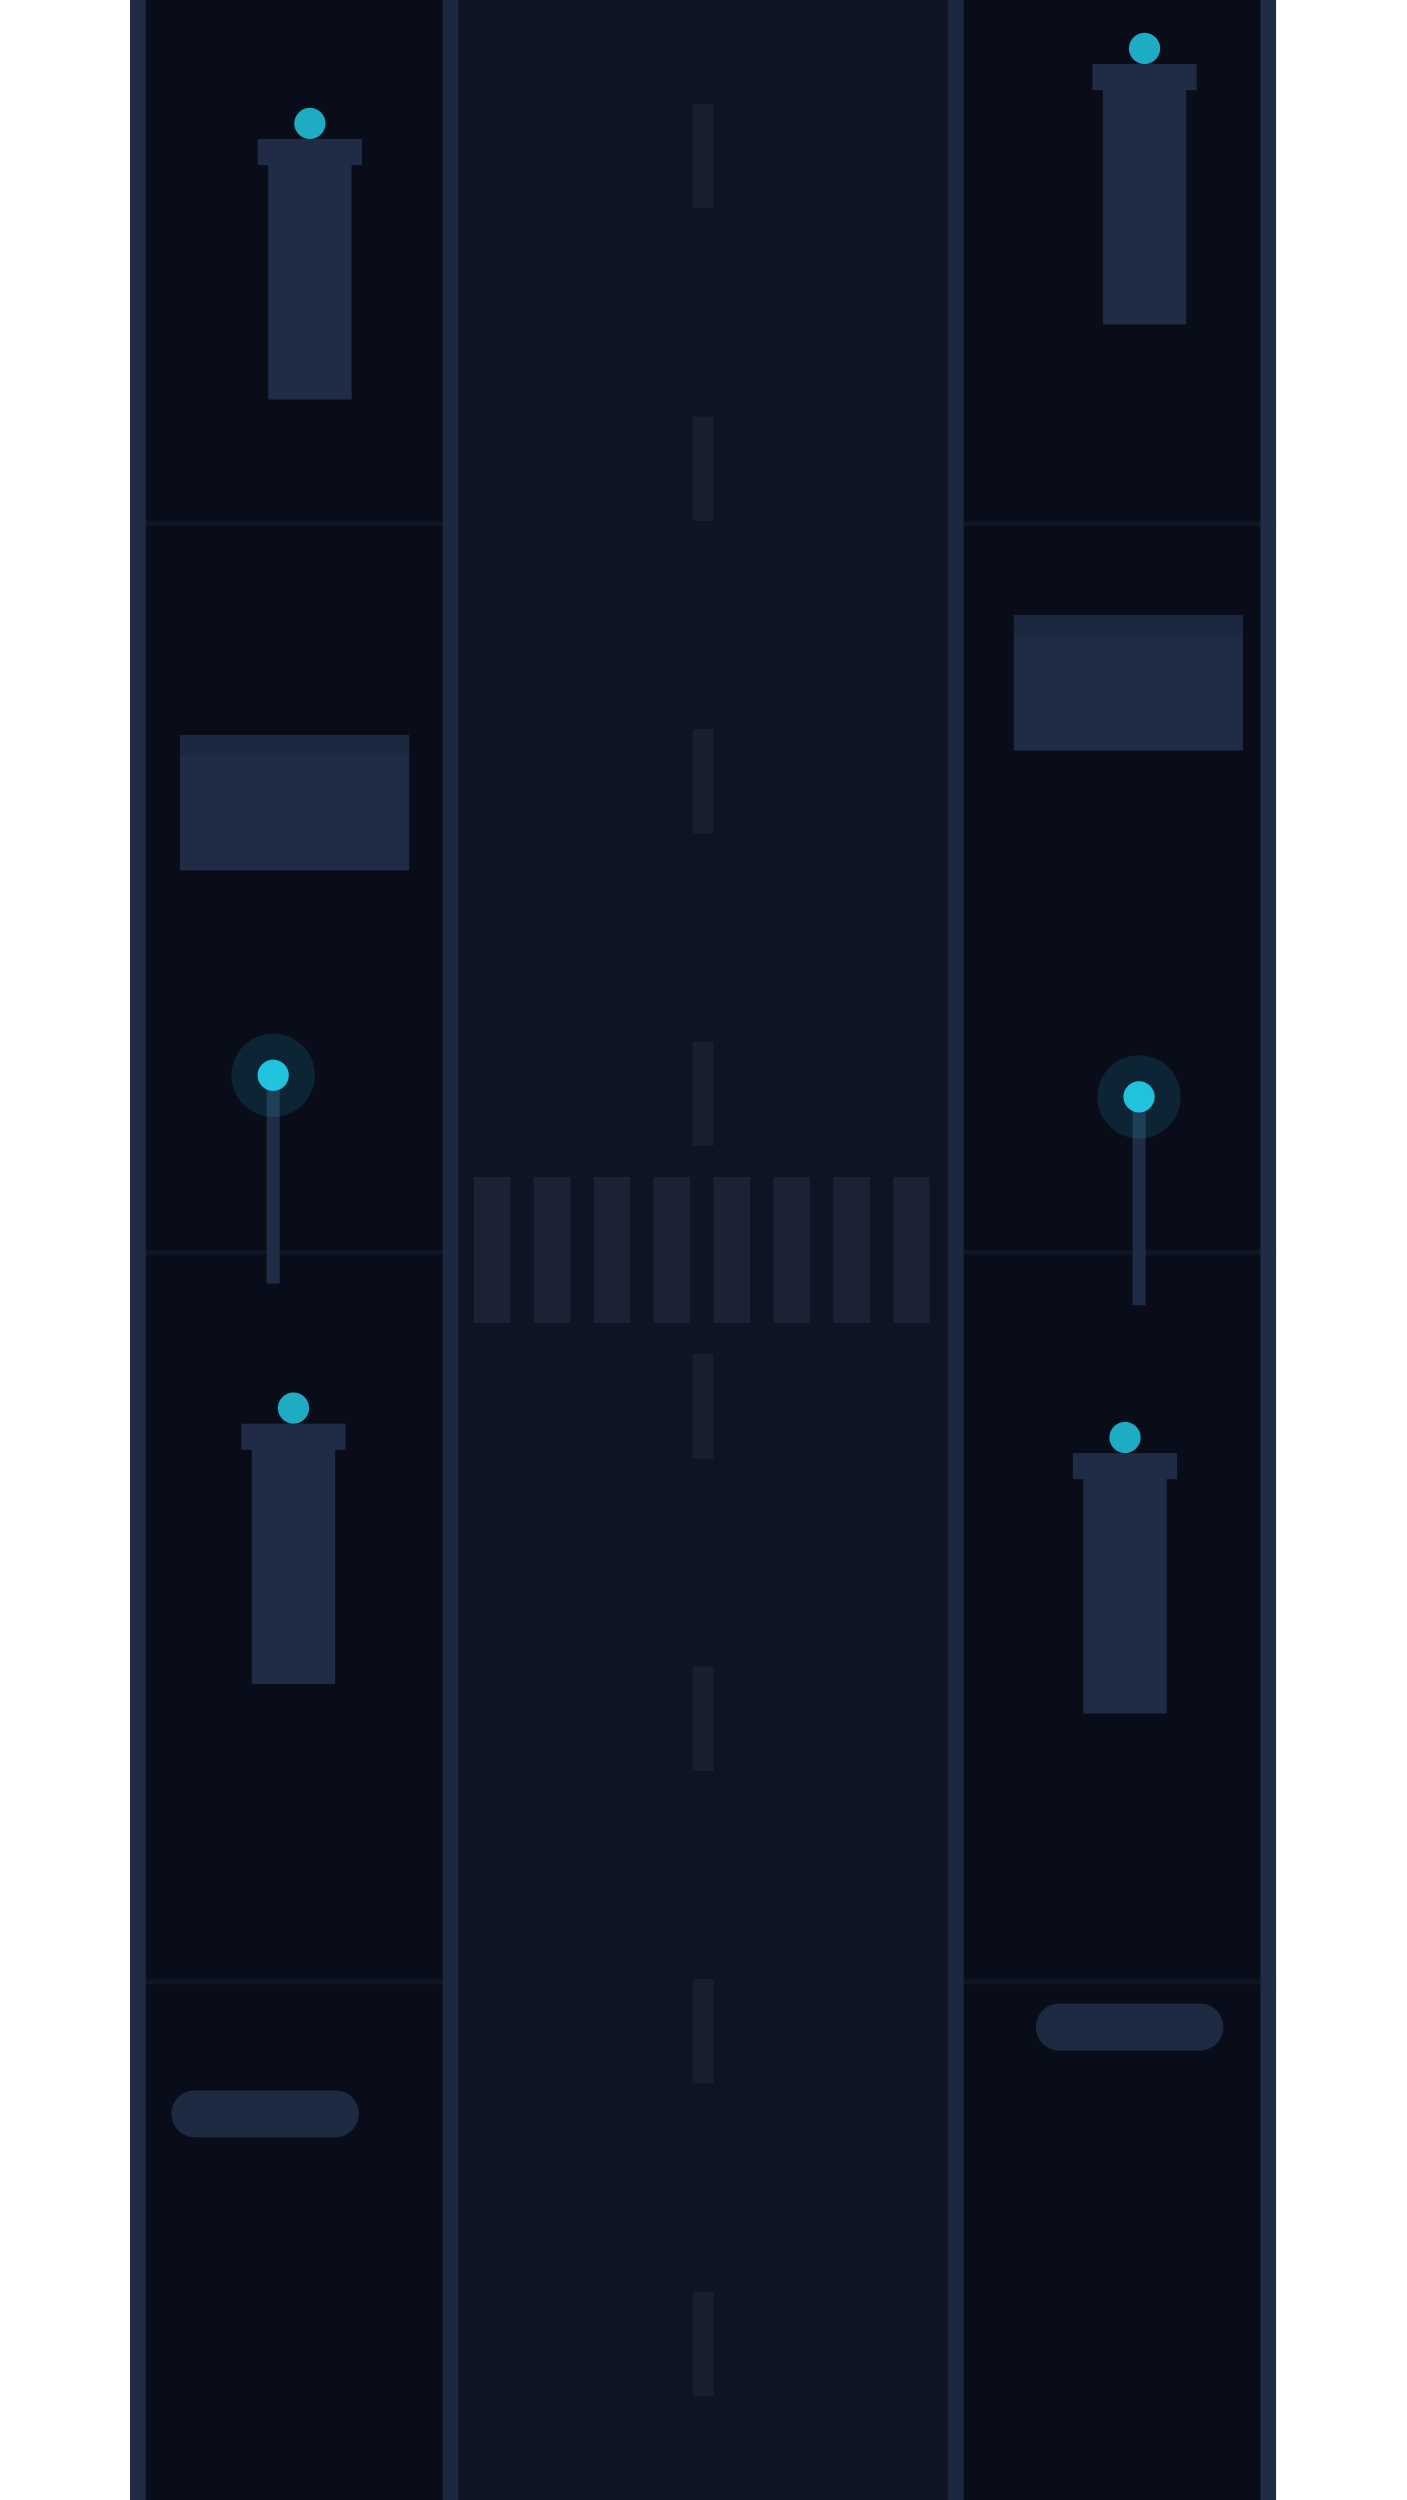
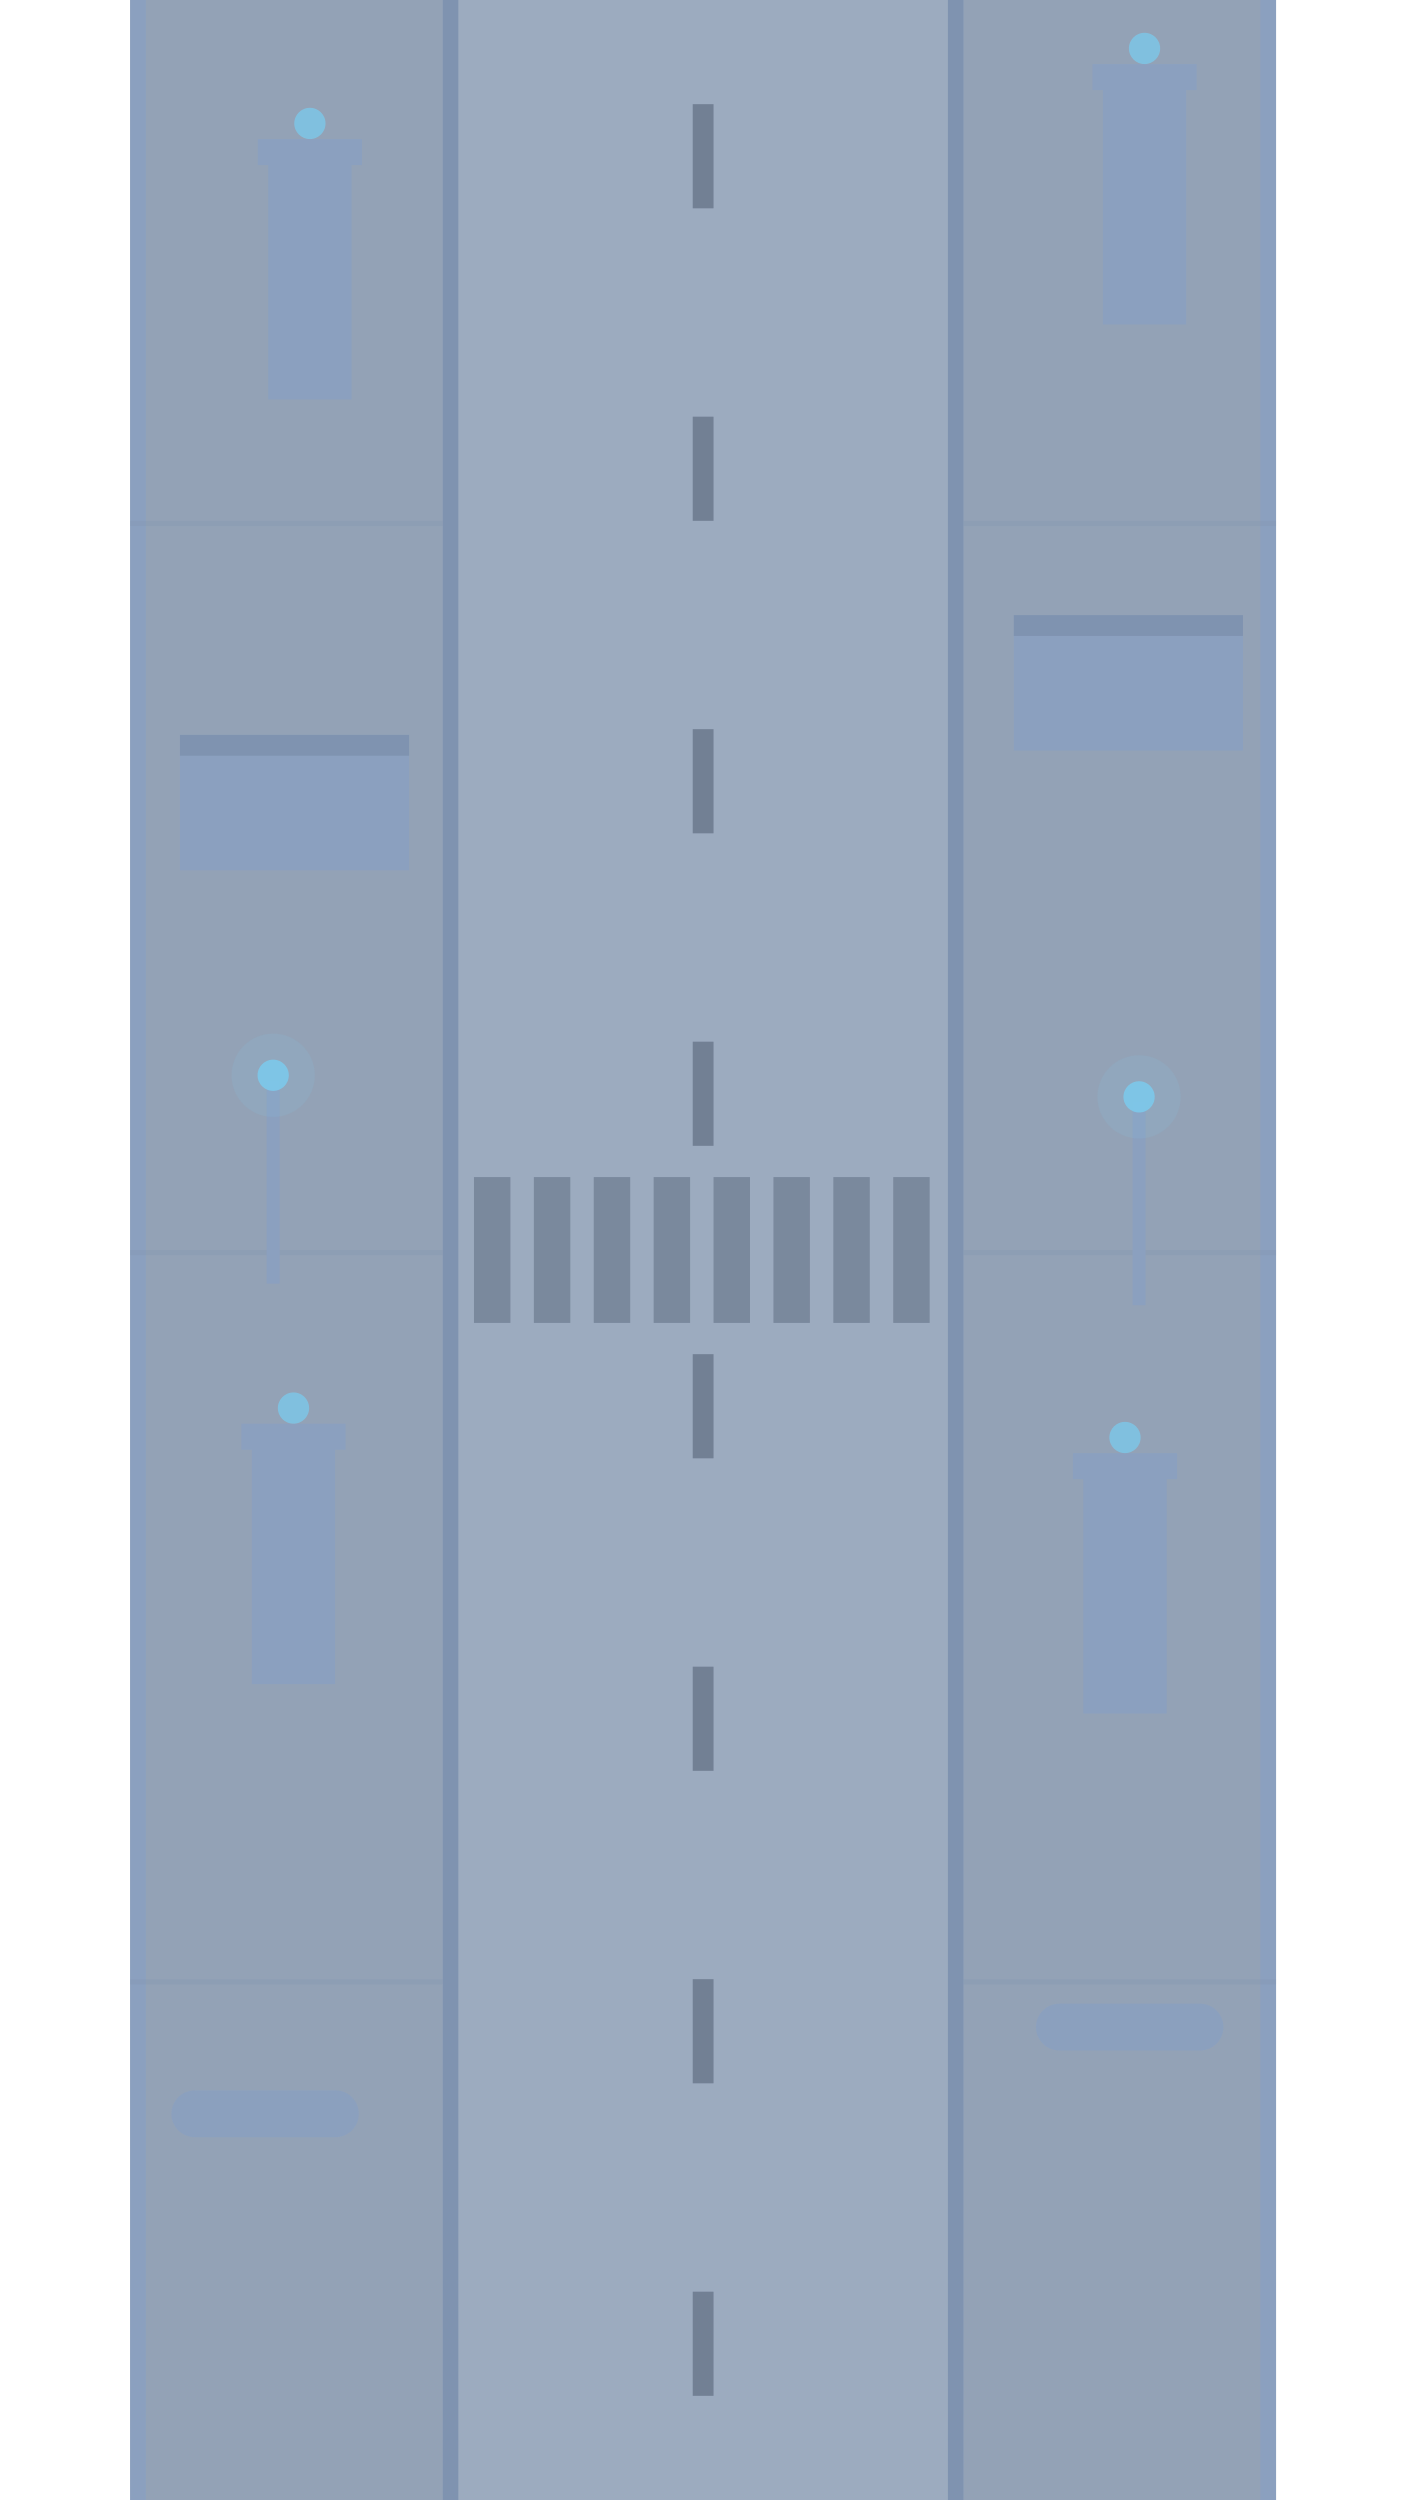
<svg xmlns="http://www.w3.org/2000/svg" width="540" height="960" viewBox="0 0 540 960">
-   <rect x="50" y="0" width="440" height="960" fill="#090d1a" />
-   <rect x="50" y="0" width="6" height="960" fill="#202c46" />
-   <rect x="484" y="0" width="6" height="960" fill="#202c46" />
-   <rect x="170" y="0" width="200" height="960" fill="#0e1424" />
-   <rect x="170" y="0" width="6" height="960" fill="#1c2740" />
-   <rect x="364" y="0" width="6" height="960" fill="#1c2740" />
-   <g fill="#64748b" opacity="0.12">
+   <rect x="50" y="0" width="440" height="960" fill="#93a2b6" />
+   <rect x="50" y="0" width="6" height="960" fill="#8ba0bf" />
+   <rect x="484" y="0" width="6" height="960" fill="#8ba0bf" />
+   <rect x="170" y="0" width="200" height="960" fill="#9cabbf" />
+   <rect x="170" y="0" width="6" height="960" fill="#7f93b0" />
+   <rect x="364" y="0" width="6" height="960" fill="#7f93b0" />
+   <g fill="#475569" opacity="0.5">
    <rect x="266" y="40" width="8" height="40" />
    <rect x="266" y="160" width="8" height="40" />
    <rect x="266" y="280" width="8" height="40" />
    <rect x="266" y="400" width="8" height="40" />
    <rect x="266" y="520" width="8" height="40" />
    <rect x="266" y="640" width="8" height="40" />
    <rect x="266" y="760" width="8" height="40" />
    <rect x="266" y="880" width="8" height="40" />
  </g>
-   <rect x="50" y="200" width="120" height="2" fill="#1c2740" opacity="0.3" />
-   <rect x="370" y="200" width="120" height="2" fill="#1c2740" opacity="0.3" />
-   <rect x="50" y="480" width="120" height="2" fill="#1c2740" opacity="0.3" />
-   <rect x="370" y="480" width="120" height="2" fill="#1c2740" opacity="0.3" />
-   <rect x="50" y="760" width="120" height="2" fill="#1c2740" opacity="0.3" />
-   <rect x="370" y="760" width="120" height="2" fill="#1c2740" opacity="0.3" />
-   <rect x="182" y="452" width="14" height="56" fill="#64748b" opacity="0.15" />
-   <rect x="205" y="452" width="14" height="56" fill="#64748b" opacity="0.15" />
-   <rect x="228" y="452" width="14" height="56" fill="#64748b" opacity="0.15" />
-   <rect x="251" y="452" width="14" height="56" fill="#64748b" opacity="0.15" />
-   <rect x="274" y="452" width="14" height="56" fill="#64748b" opacity="0.15" />
-   <rect x="297" y="452" width="14" height="56" fill="#64748b" opacity="0.15" />
-   <rect x="320" y="452" width="14" height="56" fill="#64748b" opacity="0.15" />
-   <rect x="343" y="452" width="14" height="56" fill="#64748b" opacity="0.15" />
-   <g fill="#202c46">
+   <rect x="50" y="200" width="120" height="2" fill="#7f93b0" opacity="0.3" />
+   <rect x="370" y="200" width="120" height="2" fill="#7f93b0" opacity="0.3" />
+   <rect x="50" y="480" width="120" height="2" fill="#7f93b0" opacity="0.3" />
+   <rect x="370" y="480" width="120" height="2" fill="#7f93b0" opacity="0.3" />
+   <rect x="50" y="760" width="120" height="2" fill="#7f93b0" opacity="0.3" />
+   <rect x="370" y="760" width="120" height="2" fill="#7f93b0" opacity="0.3" />
+   <rect x="182" y="452" width="14" height="56" fill="#475569" opacity="0.4" />
+   <rect x="205" y="452" width="14" height="56" fill="#475569" opacity="0.4" />
+   <rect x="228" y="452" width="14" height="56" fill="#475569" opacity="0.4" />
+   <rect x="251" y="452" width="14" height="56" fill="#475569" opacity="0.4" />
+   <rect x="274" y="452" width="14" height="56" fill="#475569" opacity="0.4" />
+   <rect x="297" y="452" width="14" height="56" fill="#475569" opacity="0.4" />
+   <rect x="320" y="452" width="14" height="56" fill="#475569" opacity="0.4" />
+   <rect x="343" y="452" width="14" height="56" fill="#475569" opacity="0.4" />
+   <g fill="#8ba0bf">
    <rect x="103" y="61.4" width="32" height="92" />
    <rect x="99" y="53.4" width="40" height="10" />
  </g>
-   <circle cx="119" cy="47.4" r="6" fill="#22d3ee" opacity="0.8" />
-   <rect x="69.1" y="288.2" width="88" height="46" fill="#202c46" />
-   <rect x="69.1" y="282.2" width="88" height="8" fill="#1c2740" />
-   <rect x="102.4" y="414.9" width="5" height="78" fill="#202c46" />
-   <circle cx="104.9" cy="412.9" r="6" fill="#22d3ee" opacity="0.9" />
-   <circle cx="104.9" cy="412.9" r="16" fill="#22d3ee" opacity="0.12" />
-   <g fill="#202c46">
+   <circle cx="119" cy="47.4" r="6" fill="#7cc8ea" opacity="0.8" />
+   <rect x="69.1" y="288.2" width="88" height="46" fill="#8ba0bf" />
+   <rect x="69.1" y="282.2" width="88" height="8" fill="#7f93b0" />
+   <rect x="102.4" y="414.9" width="5" height="78" fill="#8ba0bf" />
+   <circle cx="104.9" cy="412.9" r="6" fill="#7cc8ea" opacity="0.9" />
+   <circle cx="104.9" cy="412.9" r="16" fill="#7cc8ea" opacity="0.12" />
+   <g fill="#8ba0bf">
    <rect x="96.7" y="554.7" width="32" height="92" />
    <rect x="92.7" y="546.7" width="40" height="10" />
  </g>
-   <circle cx="112.7" cy="540.7" r="6" fill="#22d3ee" opacity="0.8" />
-   <rect x="65.8" y="802.7" width="72" height="18" rx="9" fill="#202c46" opacity="0.9" />
-   <g fill="#202c46">
+   <circle cx="112.7" cy="540.7" r="6" fill="#7cc8ea" opacity="0.8" />
+   <rect x="65.8" y="802.7" width="72" height="18" rx="9" fill="#8ba0bf" opacity="0.9" />
+   <g fill="#8ba0bf">
    <rect x="423.5" y="32.6" width="32" height="92" />
    <rect x="419.5" y="24.6" width="40" height="10" />
  </g>
-   <circle cx="439.5" cy="18.6" r="6" fill="#22d3ee" opacity="0.8" />
-   <rect x="389.3" y="242.2" width="88" height="46" fill="#202c46" />
-   <rect x="389.3" y="236.2" width="88" height="8" fill="#1c2740" />
-   <rect x="434.9" y="423.2" width="5" height="78" fill="#202c46" />
-   <circle cx="437.4" cy="421.2" r="6" fill="#22d3ee" opacity="0.9" />
-   <circle cx="437.4" cy="421.2" r="16" fill="#22d3ee" opacity="0.12" />
-   <g fill="#202c46">
+   <circle cx="439.5" cy="18.6" r="6" fill="#7cc8ea" opacity="0.8" />
+   <rect x="389.3" y="242.2" width="88" height="46" fill="#8ba0bf" />
+   <rect x="389.3" y="236.2" width="88" height="8" fill="#7f93b0" />
+   <rect x="434.9" y="423.2" width="5" height="78" fill="#8ba0bf" />
+   <circle cx="437.4" cy="421.2" r="6" fill="#7cc8ea" opacity="0.9" />
+   <circle cx="437.4" cy="421.2" r="16" fill="#7cc8ea" opacity="0.12" />
+   <g fill="#8ba0bf">
    <rect x="416" y="566" width="32" height="92" />
    <rect x="412" y="558" width="40" height="10" />
  </g>
-   <circle cx="432" cy="552" r="6" fill="#22d3ee" opacity="0.8" />
-   <rect x="397.8" y="769.4" width="72" height="18" rx="9" fill="#202c46" opacity="0.9" />
+   <circle cx="432" cy="552" r="6" fill="#7cc8ea" opacity="0.8" />
+   <rect x="397.8" y="769.4" width="72" height="18" rx="9" fill="#8ba0bf" opacity="0.9" />
</svg>
